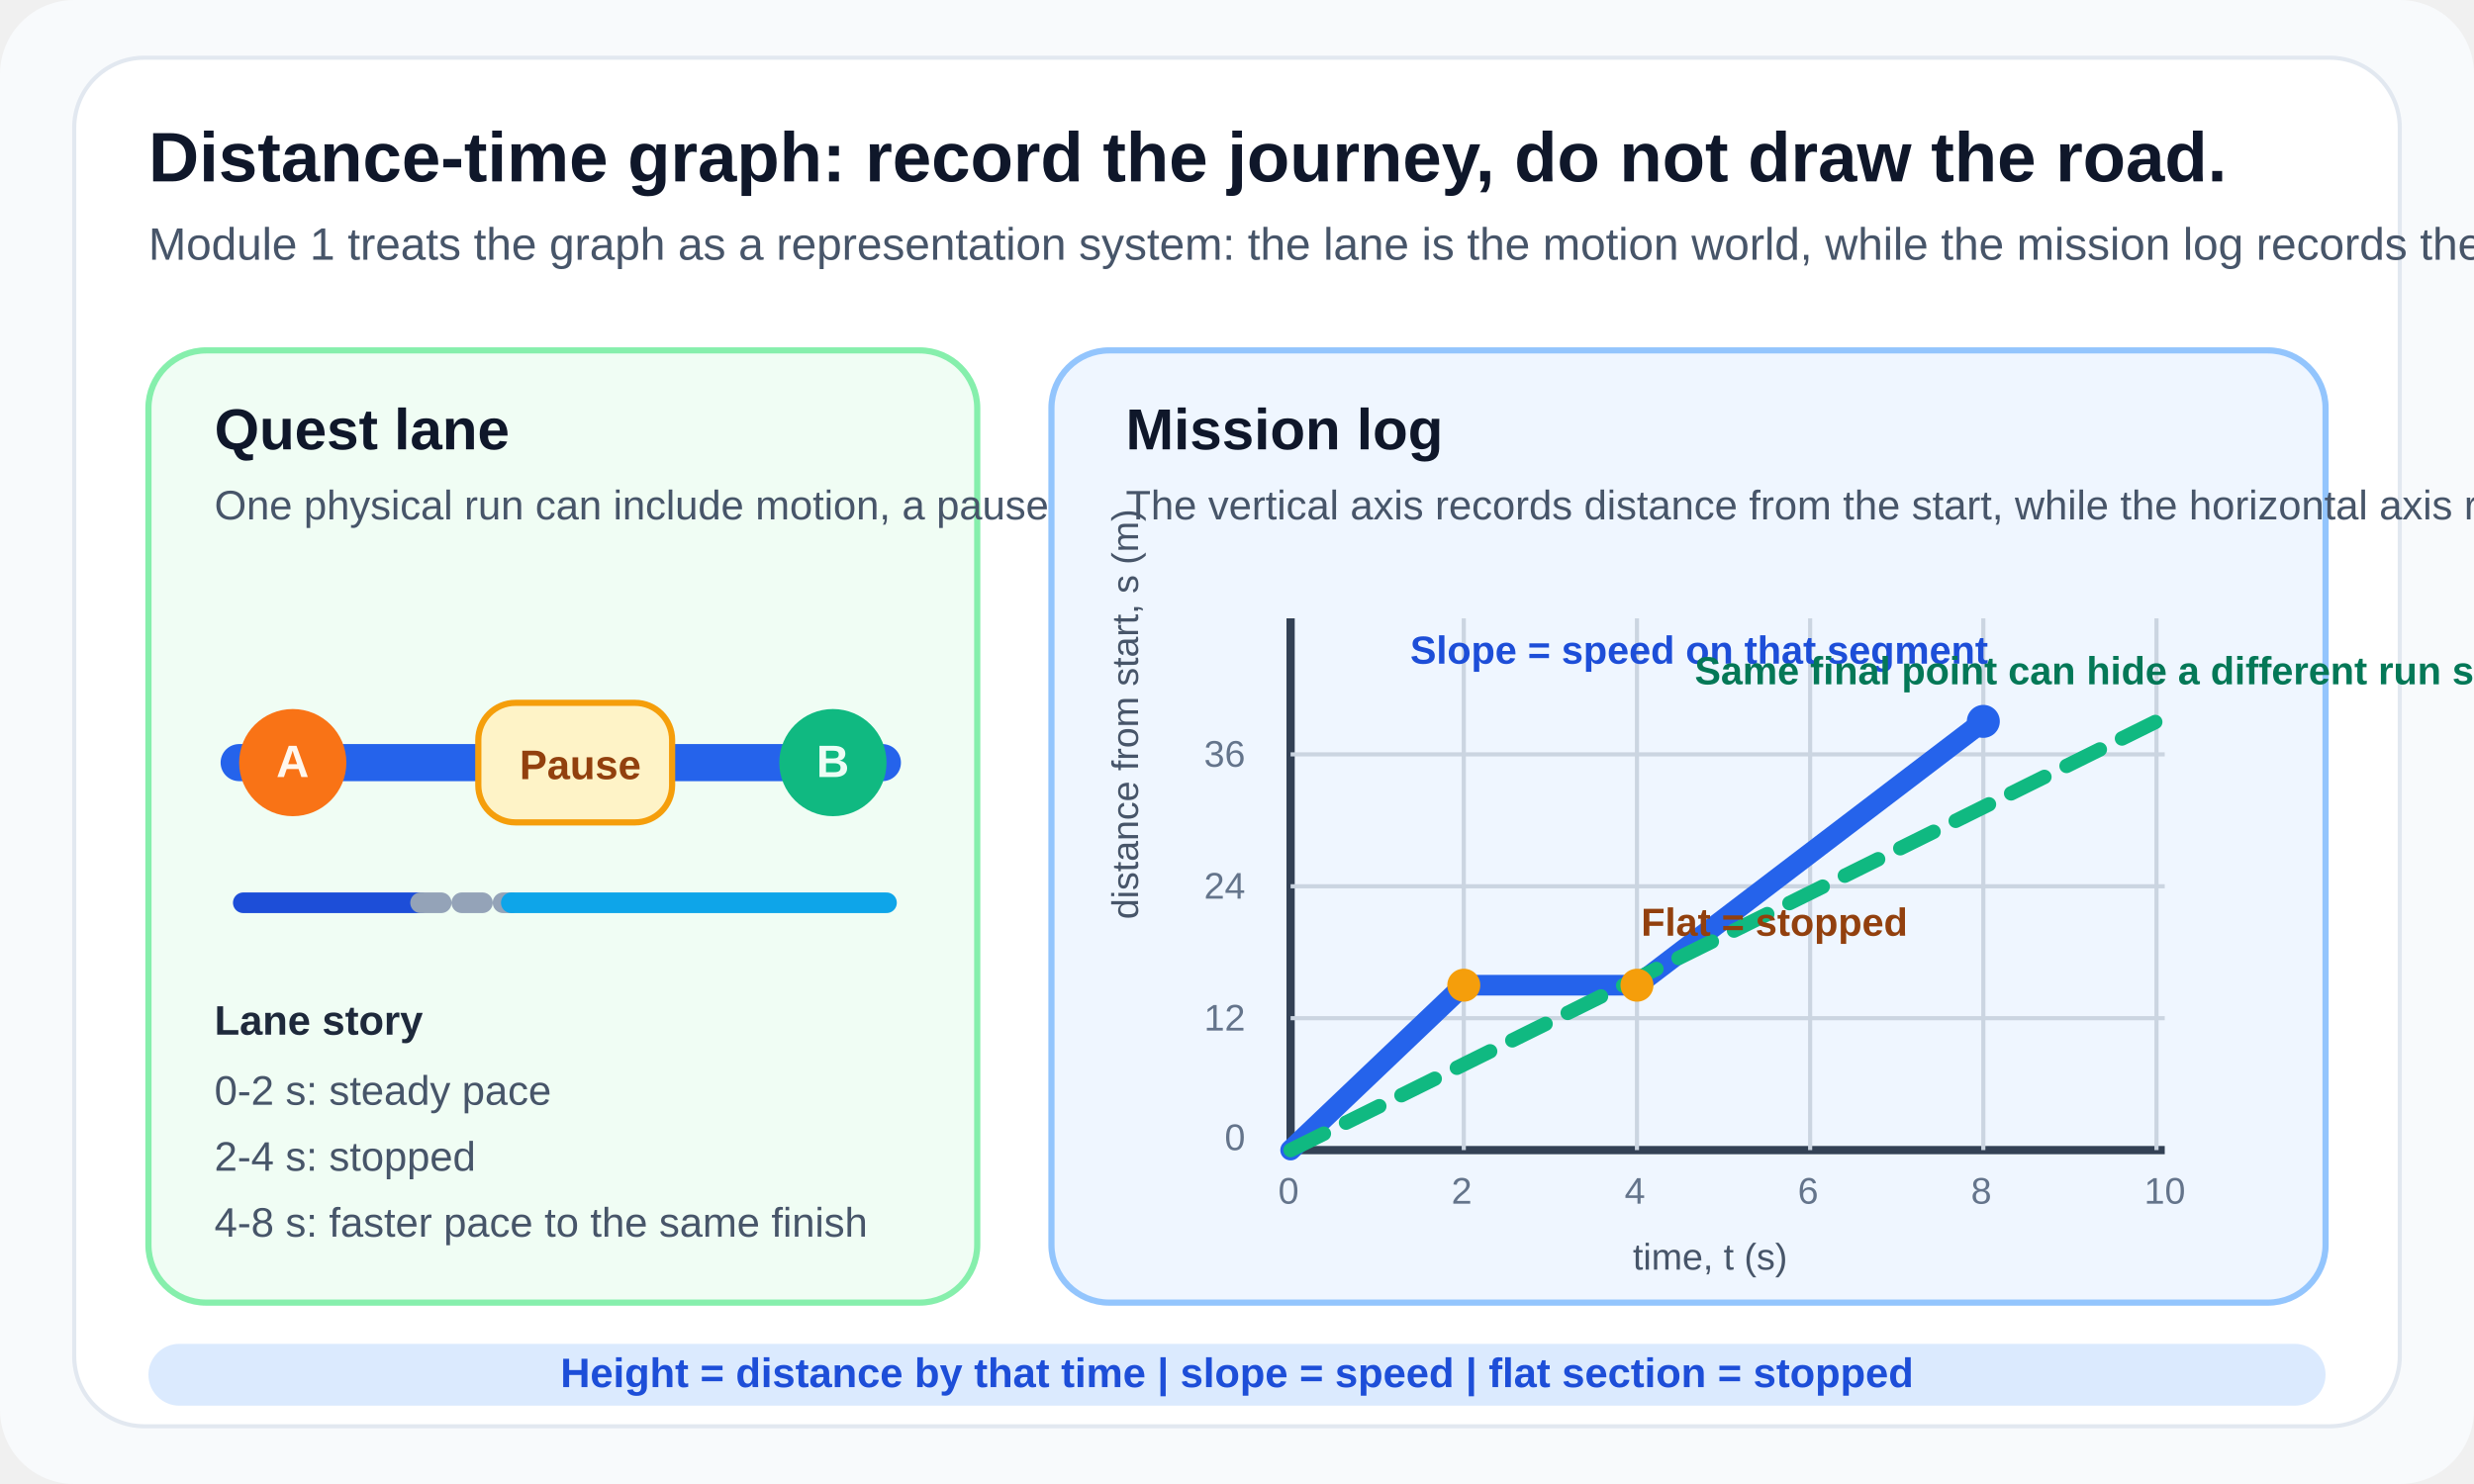
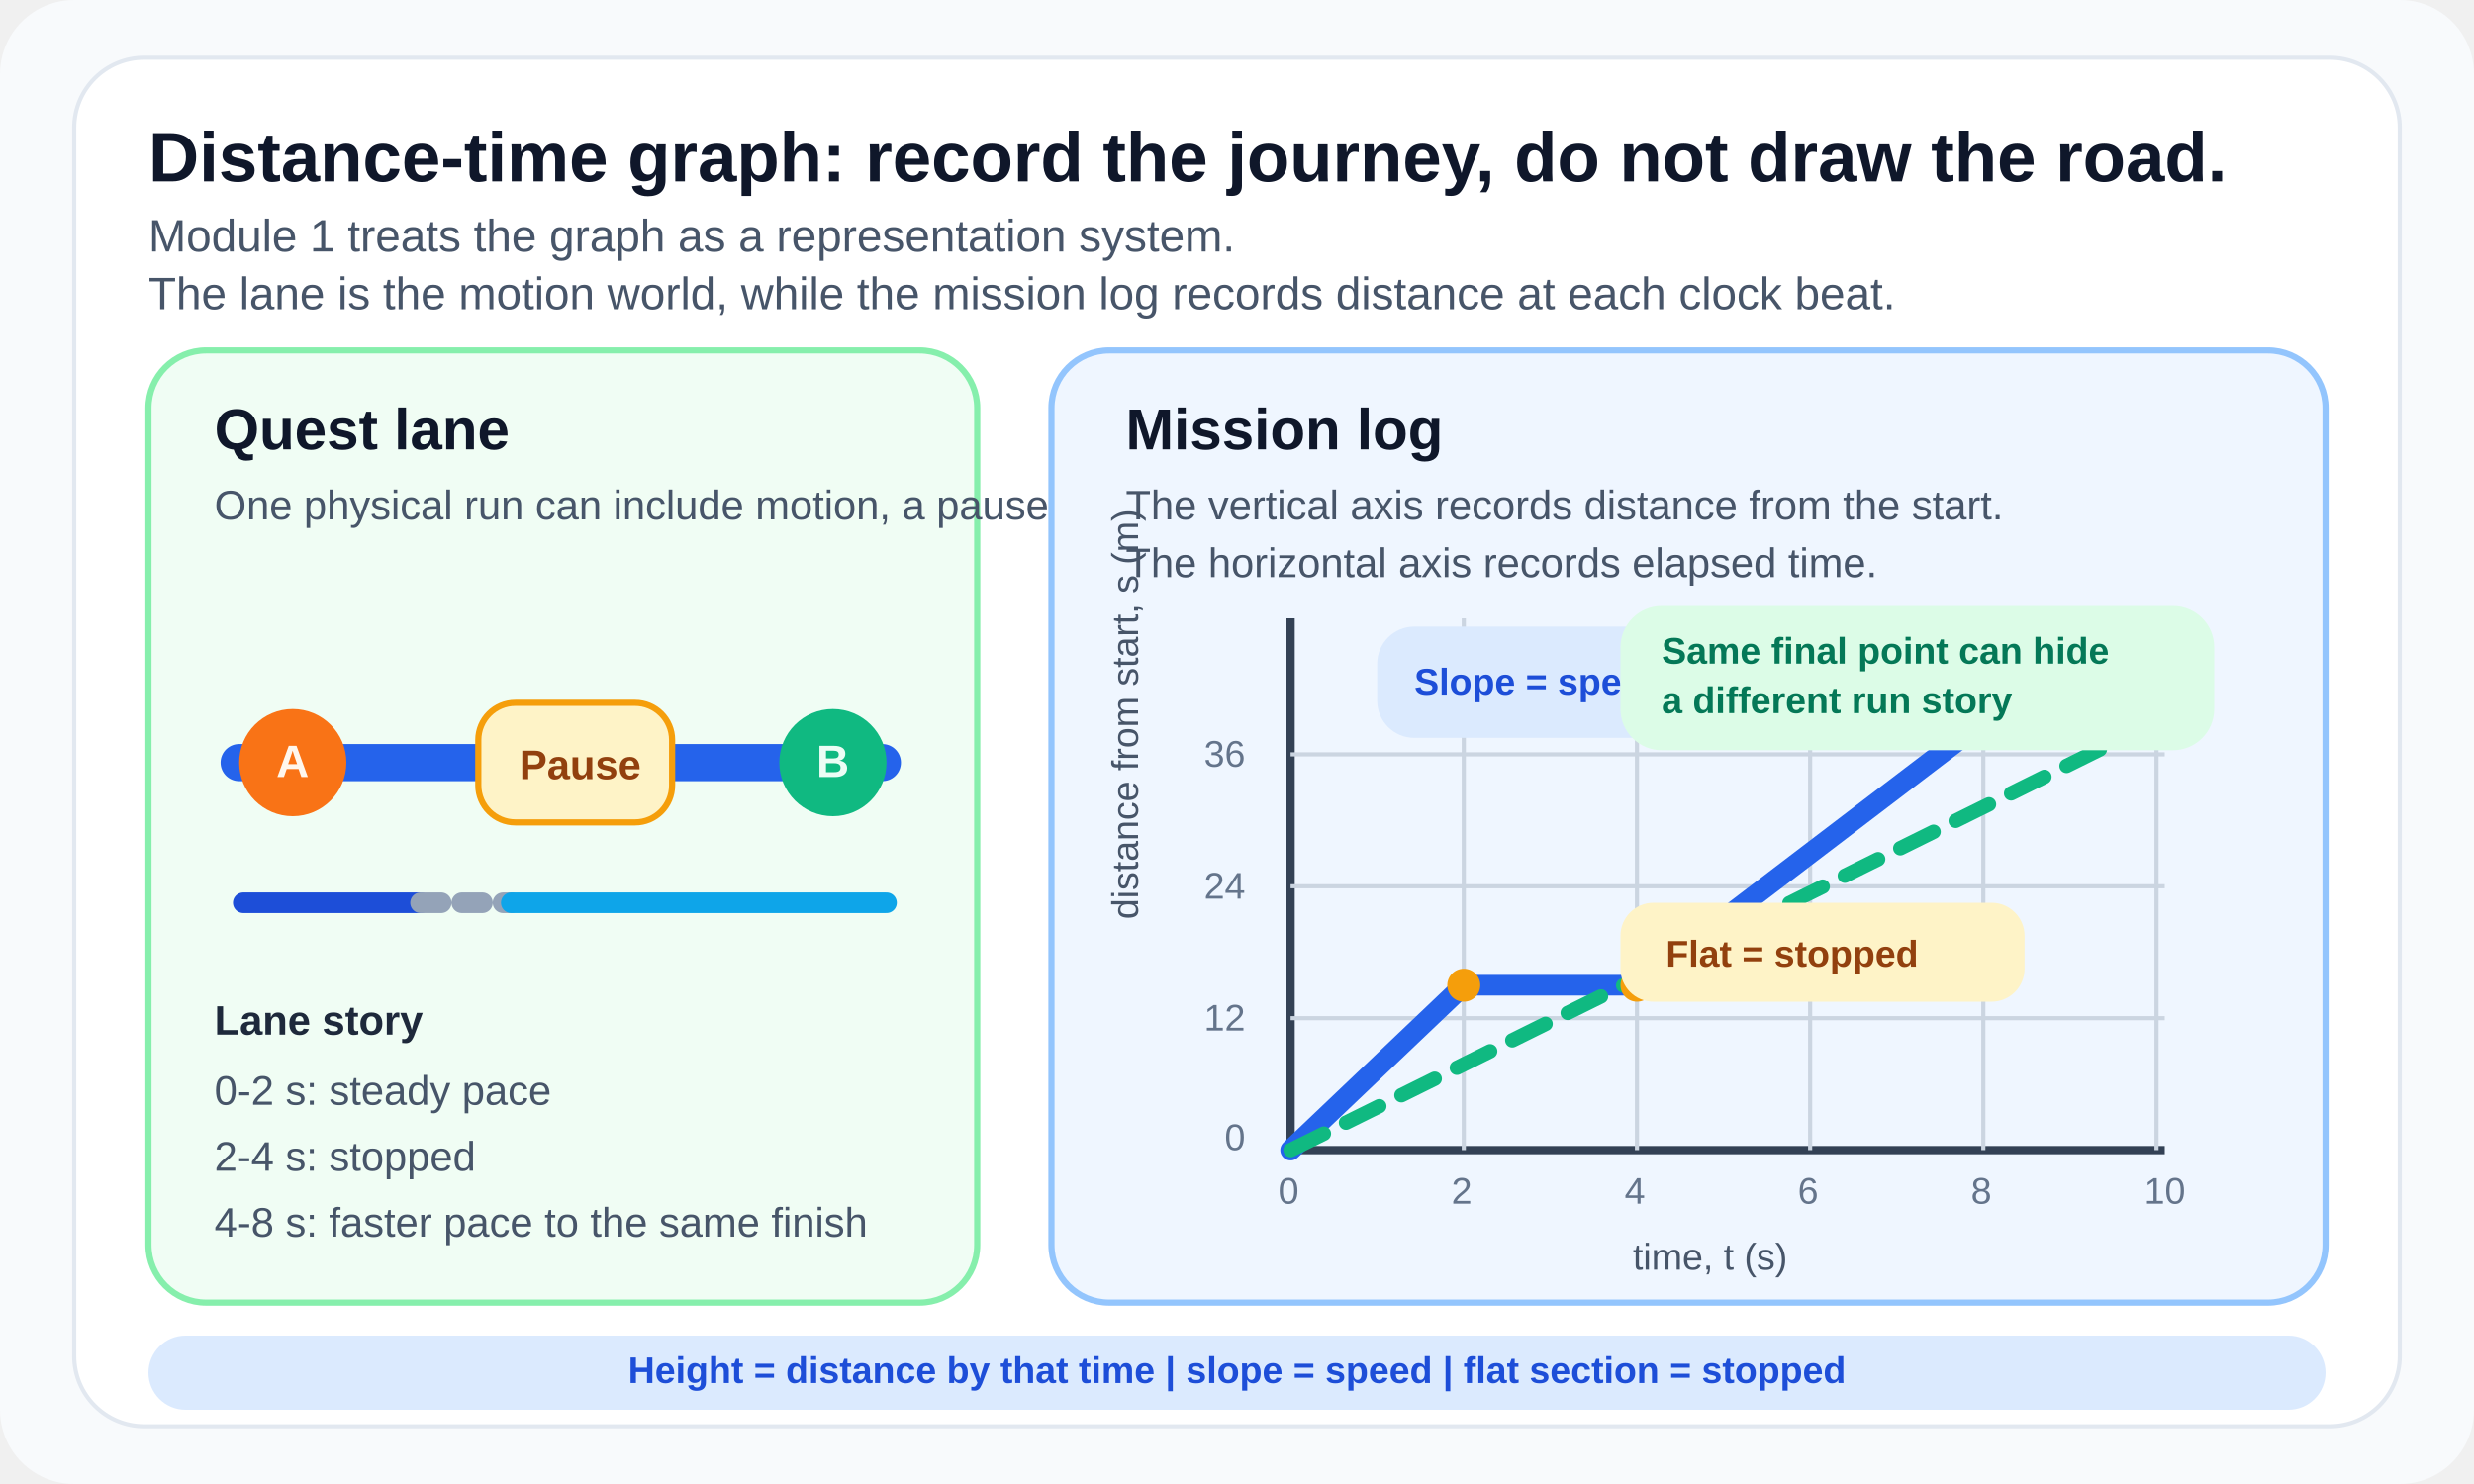
<svg xmlns="http://www.w3.org/2000/svg" width="1200" height="720" viewBox="0 0 1200 720" fill="none">
  <style>
    .title { fill: #0f172a; font: 700 34px 'Segoe UI', Arial, sans-serif; }
    .subtitle { fill: #475569; font: 400 22px 'Segoe UI', Arial, sans-serif; }
    .panel-title { fill: #0f172a; font: 700 28px 'Segoe UI', Arial, sans-serif; }
    .body { fill: #475569; font: 400 20px 'Segoe UI', Arial, sans-serif; }
    .chip { fill: #1e293b; font: 700 20px 'Segoe UI', Arial, sans-serif; }
    .small { fill: #64748b; font: 400 18px 'Segoe UI', Arial, sans-serif; }
    .axis { fill: #475569; font: 400 18px 'Segoe UI', Arial, sans-serif; }
  </style>
  <rect width="1200" height="720" rx="36" fill="#F8FAFC" />
  <rect x="36" y="28" width="1128" height="664" rx="34" fill="#FFFFFF" stroke="#E2E8F0" stroke-width="2" />
  <text x="72" y="88" class="title">Distance-time graph: record the journey, do not draw the road.</text>
-   <text x="72" y="126" class="subtitle">Module 1 treats the graph as a representation system: the lane is the motion world, while the mission log records the distance at each clock beat.</text>
+   <text x="72" y="122" class="subtitle">Module 1 treats the graph as a representation system.</text>
+   <text x="72" y="150" class="subtitle">The lane is the motion world, while the mission log records distance at each clock beat.</text>
  <rect x="72" y="170" width="402" height="462" rx="28" fill="#F0FDF4" stroke="#86EFAC" stroke-width="3" />
  <text x="104" y="218" class="panel-title">Quest lane</text>
  <text x="104" y="252" class="body">One physical run can include motion, a pause, and faster motion later.</text>
  <line x1="116" y1="370" x2="428" y2="370" stroke="#2563EB" stroke-width="18" stroke-linecap="round" />
  <circle cx="142" cy="370" r="26" fill="#F97316" />
  <text x="134" y="377" fill="#FFF7ED" font-family="Segoe UI, Arial, sans-serif" font-size="22" font-weight="700">A</text>
  <rect x="232" y="341" width="94" height="58" rx="18" fill="#FEF3C7" stroke="#F59E0B" stroke-width="3" />
  <text x="252" y="378" fill="#92400E" font-family="Segoe UI, Arial, sans-serif" font-size="20" font-weight="700">Pause</text>
  <circle cx="404" cy="370" r="26" fill="#10B981" />
  <text x="396" y="377" fill="#ECFDF5" font-family="Segoe UI, Arial, sans-serif" font-size="22" font-weight="700">B</text>
  <line x1="118" y1="438" x2="204" y2="438" stroke="#1D4ED8" stroke-width="10" stroke-linecap="round" />
  <line x1="204" y1="438" x2="248" y2="438" stroke="#94A3B8" stroke-width="10" stroke-linecap="round" stroke-dasharray="10 10" />
  <line x1="248" y1="438" x2="430" y2="438" stroke="#0EA5E9" stroke-width="10" stroke-linecap="round" />
  <text x="104" y="502" class="chip">Lane story</text>
  <text x="104" y="536" class="body">0-2 s: steady pace</text>
  <text x="104" y="568" class="body">2-4 s: stopped</text>
  <text x="104" y="600" class="body">4-8 s: faster pace to the same finish</text>
  <rect x="510" y="170" width="618" height="462" rx="28" fill="#EFF6FF" stroke="#93C5FD" stroke-width="3" />
  <text x="546" y="218" class="panel-title">Mission log</text>
-   <text x="546" y="252" class="body">The vertical axis records distance from the start, while the horizontal axis records elapsed time.</text>
+   <text x="546" y="252" class="body">The vertical axis records distance from the start.</text>
+   <text x="546" y="280" class="body">The horizontal axis records elapsed time.</text>
  <line x1="626" y1="558" x2="1050" y2="558" stroke="#334155" stroke-width="4" />
  <line x1="626" y1="558" x2="626" y2="300" stroke="#334155" stroke-width="4" />
  <g stroke="#CBD5E1" stroke-width="2">
    <line x1="710" y1="558" x2="710" y2="300" />
    <line x1="794" y1="558" x2="794" y2="300" />
    <line x1="878" y1="558" x2="878" y2="300" />
    <line x1="962" y1="558" x2="962" y2="300" />
    <line x1="1046" y1="558" x2="1046" y2="300" />
    <line x1="626" y1="494" x2="1050" y2="494" />
    <line x1="626" y1="430" x2="1050" y2="430" />
    <line x1="626" y1="366" x2="1050" y2="366" />
  </g>
  <g class="small">
    <text x="620" y="584">0</text>
    <text x="704" y="584">2</text>
    <text x="788" y="584">4</text>
    <text x="872" y="584">6</text>
    <text x="956" y="584">8</text>
    <text x="1040" y="584">10</text>
    <text x="594" y="558">0</text>
    <text x="584" y="500">12</text>
    <text x="584" y="436">24</text>
    <text x="584" y="372">36</text>
  </g>
  <polyline points="626,558 710,478 794,478 962,350" fill="none" stroke="#2563EB" stroke-width="10" stroke-linecap="round" stroke-linejoin="round" />
  <polyline points="626,558 1046,350" fill="none" stroke="#10B981" stroke-width="7" stroke-linecap="round" stroke-dasharray="18 12" />
  <circle cx="710" cy="478" r="8" fill="#F59E0B" />
  <circle cx="794" cy="478" r="8" fill="#F59E0B" />
  <circle cx="962" cy="350" r="8" fill="#2563EB" />
-   <text x="684" y="322" fill="#1D4ED8" font-family="Segoe UI, Arial, sans-serif" font-size="19" font-weight="700">Slope = speed on that segment</text>
-   <text x="796" y="454" fill="#92400E" font-family="Segoe UI, Arial, sans-serif" font-size="19" font-weight="700">Flat = stopped</text>
-   <text x="822" y="332" fill="#047857" font-family="Segoe UI, Arial, sans-serif" font-size="19" font-weight="700">Same final point can hide a different run story</text>
+   <rect x="668" y="304" width="272" height="54" rx="18" fill="#DBEAFE" />
+   <text x="686" y="337" fill="#1D4ED8" font-family="Segoe UI, Arial, sans-serif" font-size="18" font-weight="700">Slope = speed on that segment</text>
+   <rect x="786" y="438" width="196" height="48" rx="16" fill="#FEF3C7" />
+   <text x="808" y="469" fill="#92400E" font-family="Segoe UI, Arial, sans-serif" font-size="18" font-weight="700">Flat = stopped</text>
+   <rect x="786" y="294" width="288" height="70" rx="20" fill="#DCFCE7" />
+   <text x="806" y="322" fill="#047857" font-family="Segoe UI, Arial, sans-serif" font-size="18" font-weight="700">Same final point can hide</text>
+   <text x="806" y="346" fill="#047857" font-family="Segoe UI, Arial, sans-serif" font-size="18" font-weight="700">a different run story</text>
  <text x="792" y="616" class="axis">time, t (s)</text>
  <text x="552" y="446" class="axis" transform="rotate(-90 552 446)">distance from start, s (m)</text>
-   <rect x="72" y="652" width="1056" height="30" rx="15" fill="#DBEAFE" />
-   <text x="600" y="673" fill="#1D4ED8" font-family="Segoe UI, Arial, sans-serif" font-size="20" font-weight="700" text-anchor="middle">Height = distance by that time | slope = speed | flat section = stopped</text>
+   <rect x="72" y="648" width="1056" height="36" rx="18" fill="#DBEAFE" />
+   <text x="600" y="671" fill="#1D4ED8" font-family="Segoe UI, Arial, sans-serif" font-size="18" font-weight="700" text-anchor="middle">Height = distance by that time | slope = speed | flat section = stopped</text>
</svg>
